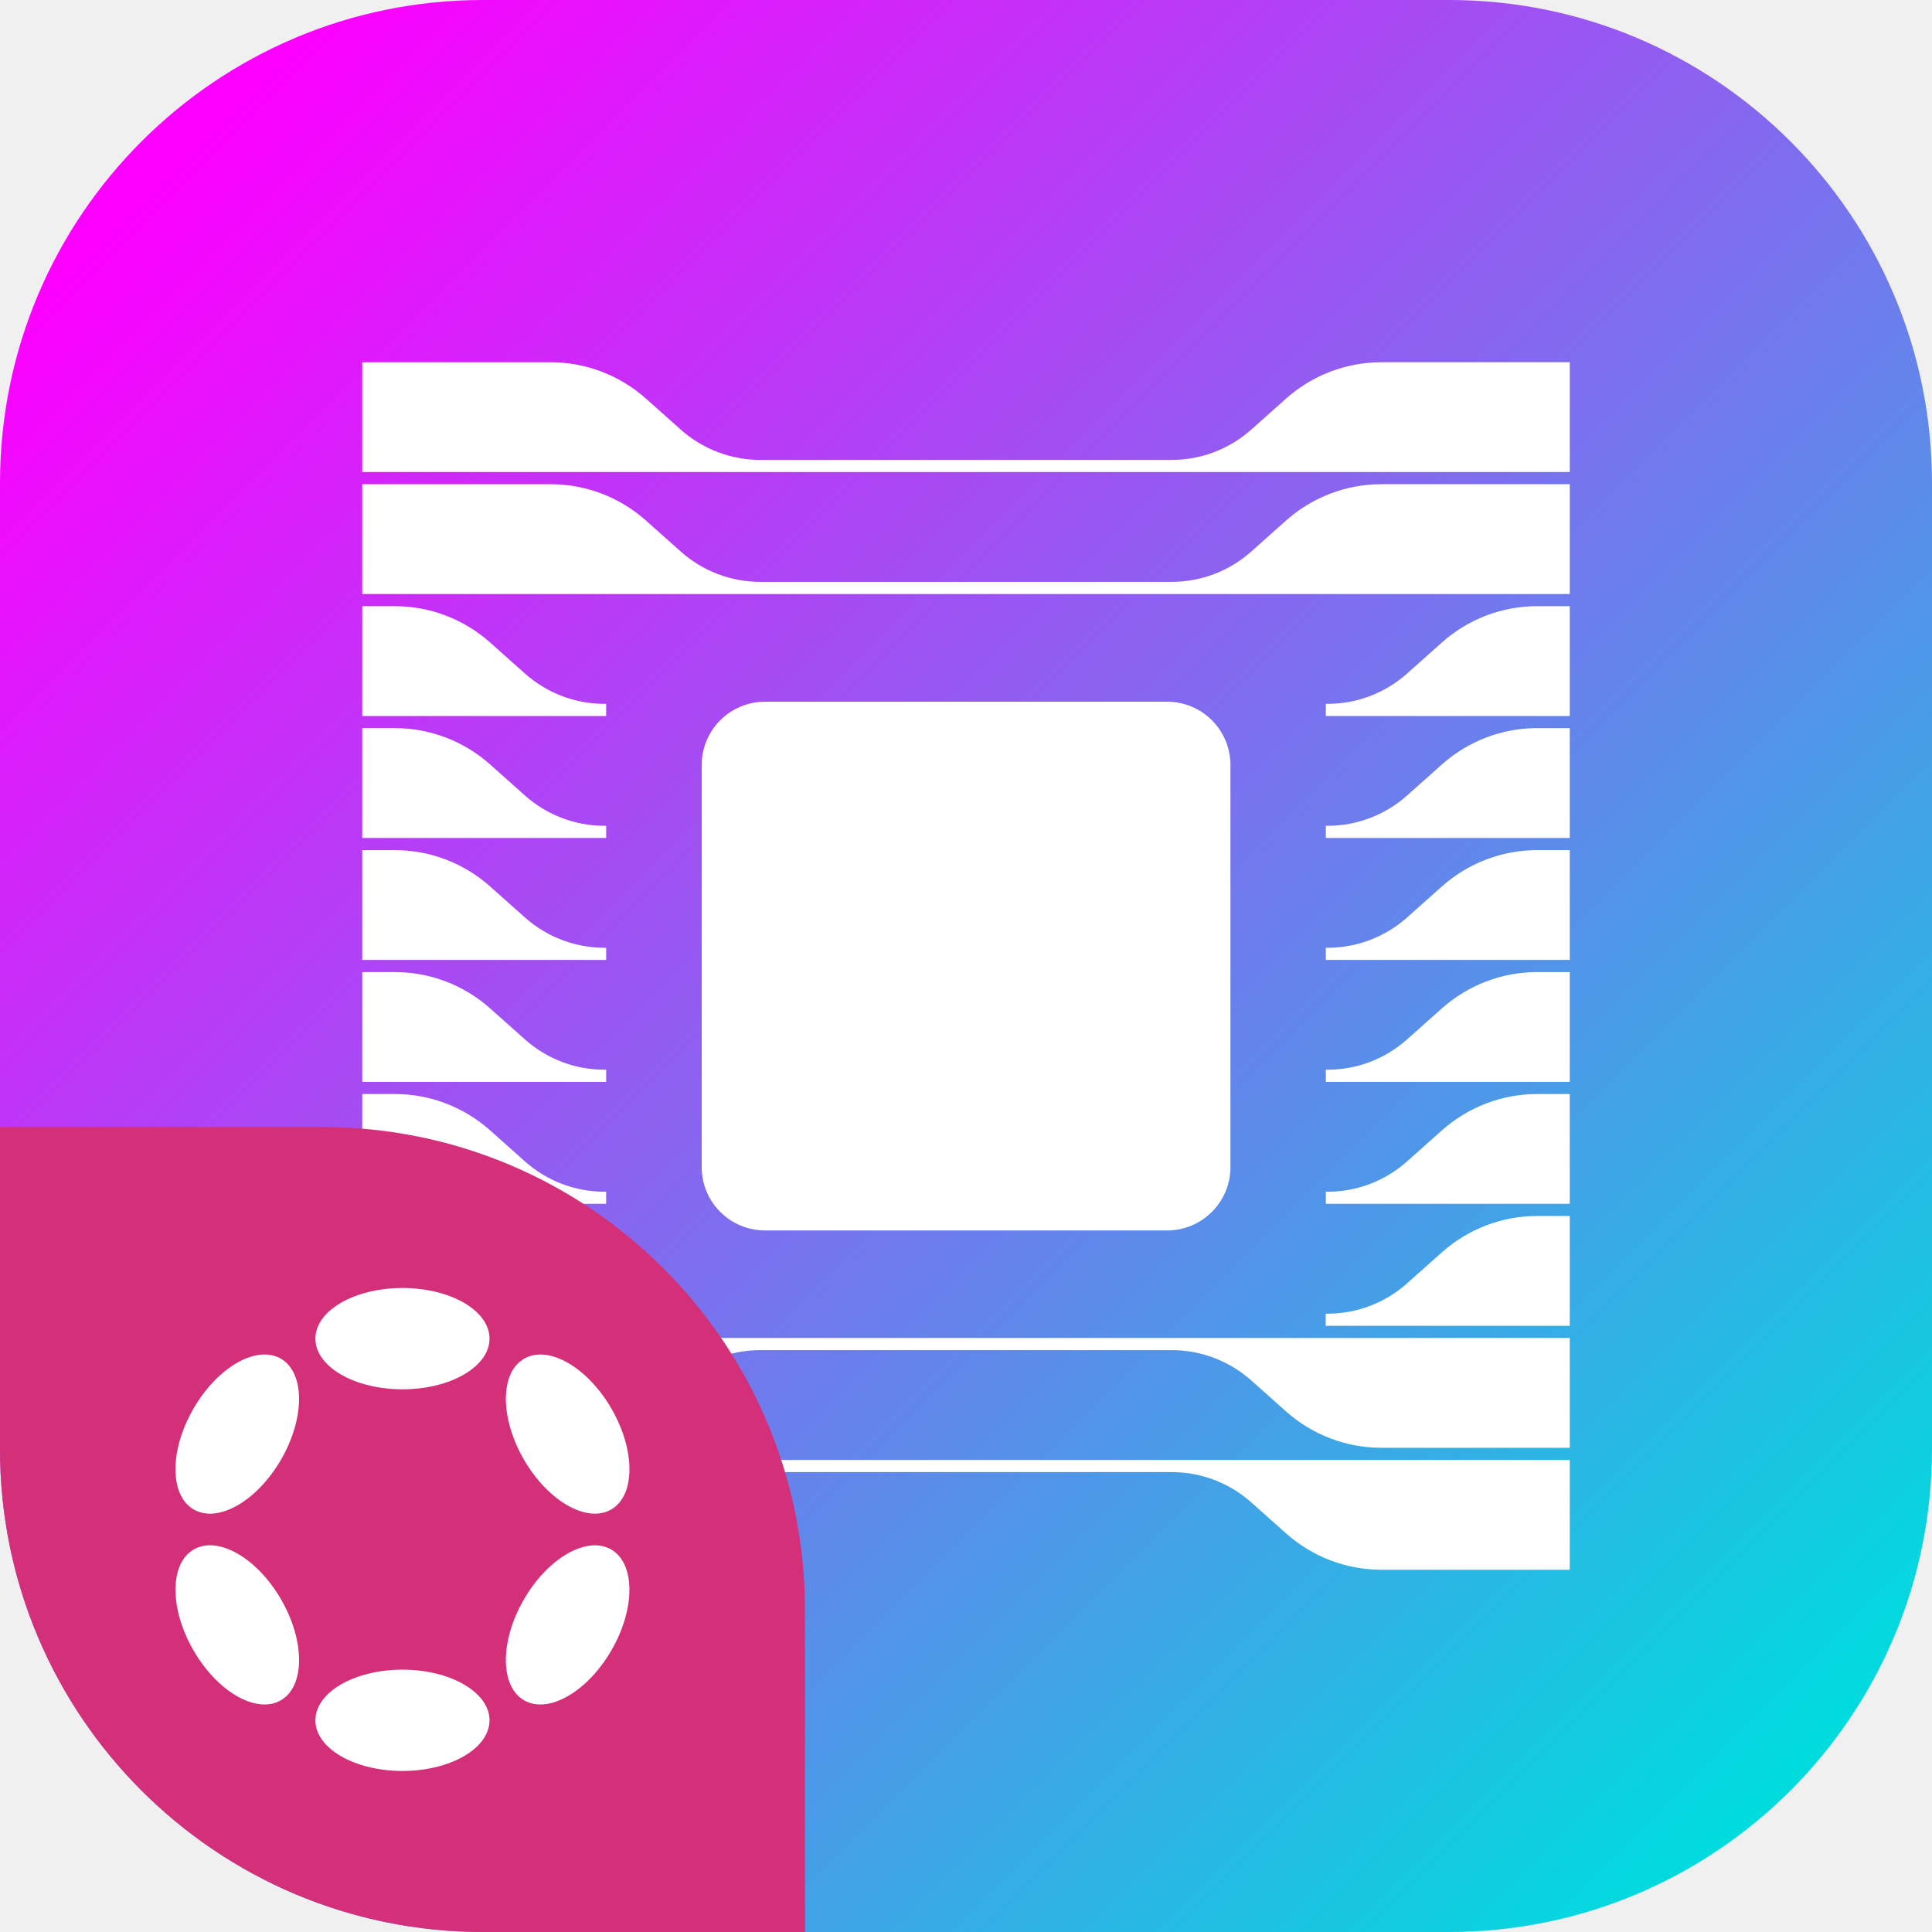
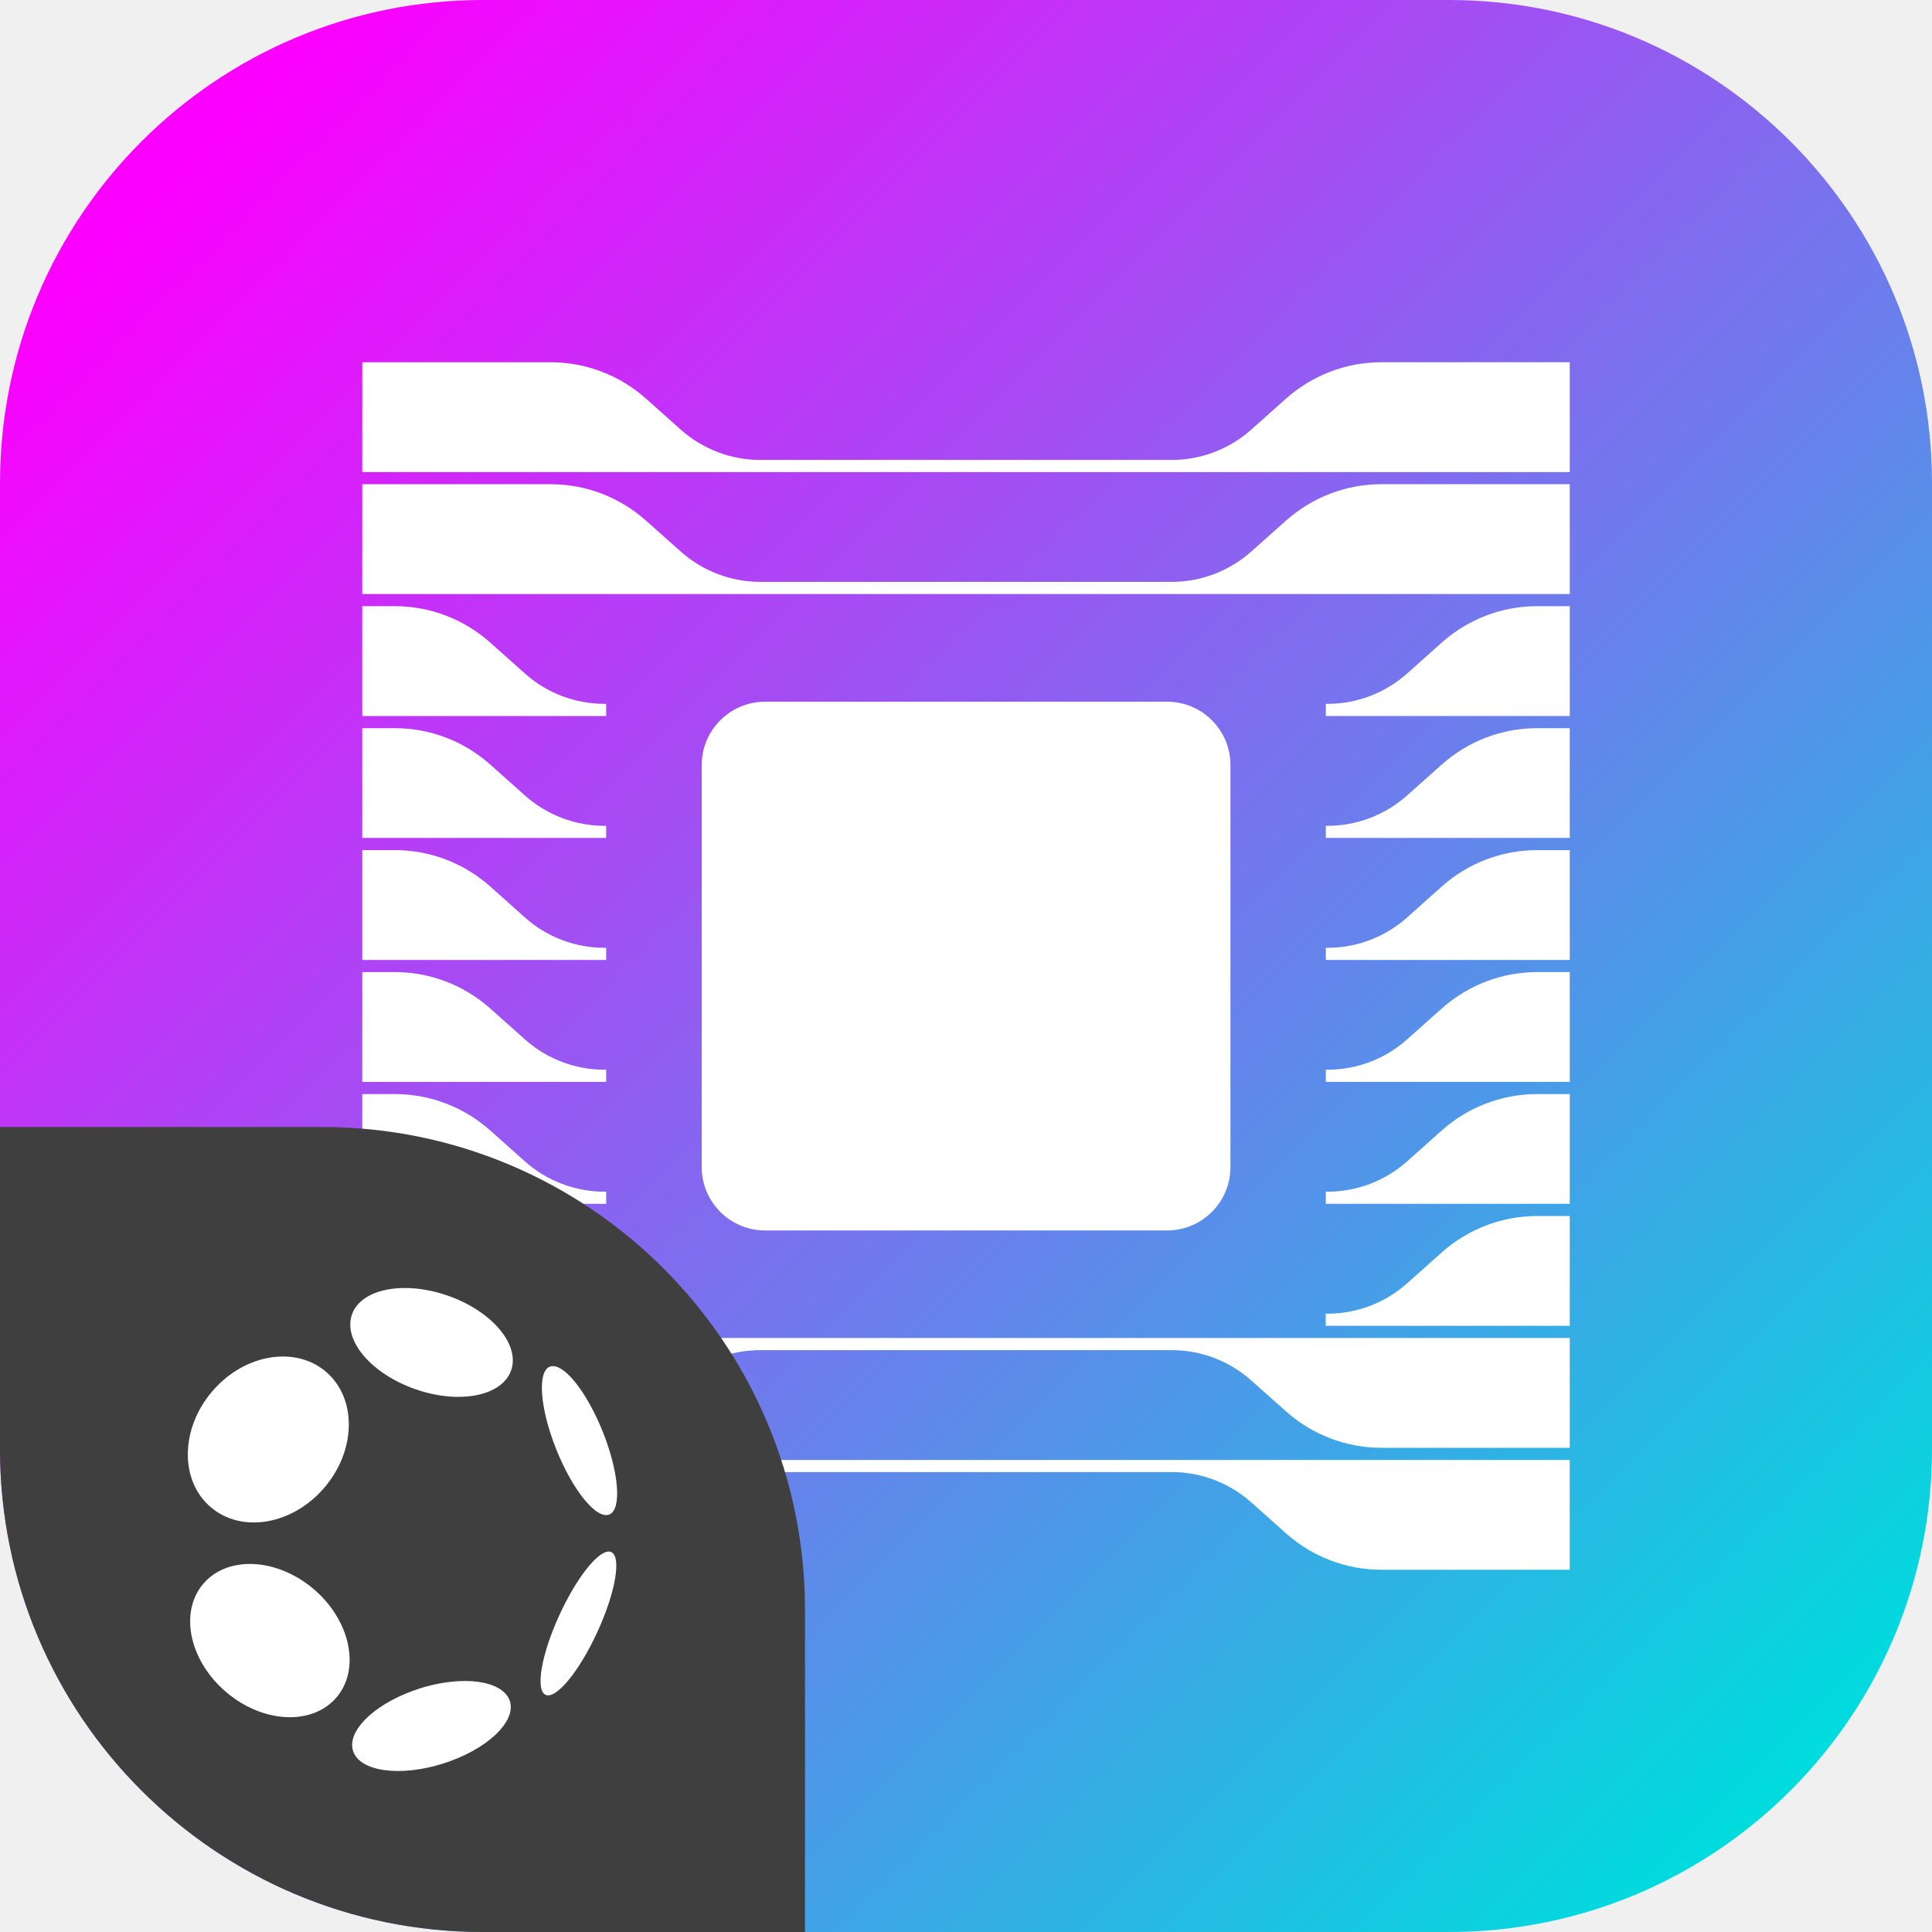
<svg xmlns="http://www.w3.org/2000/svg" width="48" height="48" viewBox="0 0 48 48" fill="none">
-   <g clip-path="url(#clip0_5738_12070)">
-     <path d="M0 12C0 5.373 5.373 0 12 0H36C42.627 0 48 5.373 48 12V36C48 42.627 42.627 48 36 48H12C5.373 48 0 42.627 0 36V12Z" fill="url(#paint0_linear_5738_12070)" />
-     <path fill-rule="evenodd" clip-rule="evenodd" d="M13.682 9C14.554 9 15.396 9.322 16.05 9.904L16.912 10.673C17.457 11.158 18.159 11.426 18.885 11.426H29.115C29.841 11.426 30.543 11.158 31.088 10.673L31.95 9.904C32.604 9.322 33.446 9 34.318 9H39V11.728H9V9H13.682ZM34.318 39C33.446 39 32.604 38.678 31.95 38.095L31.088 37.327C30.543 36.842 29.841 36.574 29.115 36.574H18.885C18.159 36.574 17.457 36.842 16.912 37.327L16.05 38.095C15.396 38.678 14.554 39 13.682 39H9V36.272H39V39H34.318ZM34.318 12.03C33.446 12.03 32.604 12.351 31.95 12.934L31.088 13.702C30.543 14.188 29.841 14.456 29.115 14.456H18.885C18.159 14.456 17.457 14.188 16.912 13.702L16.05 12.934C15.396 12.351 14.554 12.03 13.682 12.03H9V14.758H39V12.03H34.318ZM34.318 35.97C33.446 35.97 32.604 35.648 31.95 35.066L31.088 34.297C30.543 33.812 29.841 33.544 29.115 33.544H18.885C18.159 33.544 17.457 33.812 16.912 34.297L16.05 35.066C15.396 35.648 14.554 35.97 13.682 35.97H9V33.242H39V35.97H34.318ZM38.188 15.06C37.316 15.06 36.475 15.382 35.821 15.965L34.959 16.733C34.414 17.219 33.712 17.487 32.986 17.487H32.94V17.789H39V15.06H38.188ZM32.94 20.517H32.986C33.712 20.517 34.414 20.249 34.959 19.763L35.821 18.995C36.475 18.412 37.316 18.09 38.188 18.09H39V20.819H32.94V20.517ZM15.06 17.789V17.487H15.014C14.288 17.487 13.586 17.219 13.041 16.733L12.179 15.965C11.525 15.382 10.684 15.06 9.812 15.06H9V17.789H15.06ZM15.06 20.517V20.819H9V18.09H9.812C10.684 18.09 11.525 18.412 12.179 18.995L13.041 19.763C13.586 20.249 14.288 20.517 15.014 20.517H15.06ZM15.06 23.547H15.014C14.288 23.547 13.586 23.279 13.041 22.794L12.179 22.026C11.525 21.443 10.684 21.121 9.812 21.121H9V23.849H15.06V23.547ZM32.94 23.849H39V21.121H38.188C37.316 21.121 36.475 21.443 35.821 22.026L34.959 22.794C34.414 23.279 33.712 23.547 32.986 23.547H32.94V23.849ZM32.94 26.577H32.986C33.712 26.577 34.414 26.309 34.959 25.823L35.821 25.055C36.475 24.473 37.316 24.151 38.188 24.151H39V26.879H32.94V26.577ZM15.06 26.577H15.014C14.288 26.577 13.586 26.309 13.041 25.823L12.179 25.055C11.525 24.473 10.684 24.151 9.812 24.151H9V26.879H15.06V26.577ZM15.06 29.608H15.014C14.288 29.608 13.586 29.34 13.041 28.854L12.179 28.086C11.525 27.503 10.684 27.181 9.812 27.181H9V29.909H15.06V29.608ZM32.94 29.909H39V27.181H38.188C37.316 27.181 36.475 27.503 35.821 28.086L34.959 28.854C34.414 29.34 33.712 29.608 32.986 29.608H32.94V29.909ZM32.937 32.638H32.986C33.712 32.638 34.414 32.37 34.959 31.884L35.821 31.116C36.475 30.533 37.316 30.211 38.188 30.211H39V32.94H32.937V32.638ZM15.063 32.94V32.638H15.014C14.288 32.638 13.586 32.37 13.041 31.884L12.179 31.116C11.525 30.533 10.684 30.211 9.812 30.211H9V32.94H15.063ZM30.57 19.007C30.57 18.138 29.866 17.434 28.997 17.434H19.008C18.138 17.434 17.434 18.138 17.434 19.007V28.997C17.434 29.866 18.138 30.57 19.008 30.57H28.997C29.866 30.57 30.57 29.866 30.57 28.997V19.007Z" fill="white" />
-     <path d="M0 28H8C14.627 28 20 33.373 20 40V48H12C5.373 48 0 42.627 0 36V28Z" fill="#D43079" />
-     <path d="M9.999 34.517C11.193 34.517 12.162 33.953 12.162 33.258C12.162 32.563 11.193 32 9.999 32C8.804 32 7.836 32.563 7.836 33.258C7.836 33.953 8.804 34.517 9.999 34.517Z" fill="white" />
-     <path d="M9.999 43.999C11.193 43.999 12.162 43.436 12.162 42.741C12.162 42.046 11.193 41.482 9.999 41.482C8.804 41.482 7.836 42.046 7.836 42.741C7.836 43.436 8.804 43.999 9.999 43.999Z" fill="white" />
-     <path d="M6.985 36.259C7.582 35.224 7.578 34.103 6.976 33.755C6.374 33.408 5.402 33.965 4.805 35C4.207 36.035 4.211 37.155 4.813 37.503C5.415 37.851 6.388 37.294 6.985 36.259Z" fill="white" />
-     <path d="M15.192 40.999C15.789 39.965 15.786 38.844 15.184 38.496C14.583 38.149 13.611 38.706 13.014 39.741C12.416 40.776 12.42 41.897 13.021 42.244C13.623 42.592 14.595 42.034 15.192 40.999Z" fill="white" />
-     <path d="M6.976 42.244C7.579 41.896 7.582 40.775 6.985 39.74C6.388 38.705 5.416 38.148 4.814 38.496C4.212 38.844 4.208 39.965 4.805 41C5.402 42.035 6.374 42.592 6.976 42.244Z" fill="white" />
-     <path d="M15.185 37.503C15.786 37.156 15.79 36.035 15.193 35C14.595 33.965 13.623 33.408 13.022 33.756C12.42 34.103 12.417 35.224 13.014 36.259C13.611 37.294 14.583 37.851 15.185 37.503Z" fill="white" />
+   <g clip-path="url(#clip0_2991_1608)">
+     <path d="M0 12C0 5.373 5.373 0 12 0H36C42.627 0 48 5.373 48 12V36C48 42.627 42.627 48 36 48H12C5.373 48 0 42.627 0 36V12Z" fill="url(#paint0_linear_2991_1608)" />
+     <path d="M39 39H34.317C33.446 39 32.604 38.678 31.95 38.096L31.088 37.327C30.543 36.842 29.841 36.573 29.115 36.573H18.885C18.159 36.573 17.457 36.842 16.912 37.327L16.05 38.096C15.396 38.678 14.554 39 13.683 39H9V36.272H39V39ZM39 35.97H34.317C33.446 35.97 32.604 35.648 31.95 35.065L31.088 34.298C30.543 33.812 29.842 33.544 29.115 33.544H18.885C18.158 33.544 17.457 33.812 16.912 34.298L16.05 35.065C15.396 35.648 14.554 35.97 13.683 35.97H9V33.242H39V35.97ZM9.812 30.212C10.683 30.212 11.526 30.533 12.18 31.116L13.041 31.884C13.586 32.37 14.288 32.638 15.015 32.638H15.063V32.94H9V30.212H9.812ZM39 32.94H32.937V32.638H32.985C33.712 32.638 34.414 32.37 34.959 31.884L35.82 31.116C36.474 30.533 37.317 30.212 38.188 30.212H39V32.94ZM28.997 17.434C29.866 17.434 30.57 18.138 30.57 19.007V28.996C30.57 29.865 29.866 30.57 28.997 30.57H19.008C18.139 30.57 17.434 29.865 17.434 28.996V19.007C17.434 18.138 18.139 17.434 19.008 17.434H28.997ZM9.812 27.182C10.683 27.182 11.526 27.503 12.18 28.086L13.041 28.854C13.586 29.339 14.288 29.607 15.015 29.607H15.06V29.909H9V27.182H9.812ZM39 29.909H32.94V29.607H32.985C33.712 29.607 34.414 29.339 34.959 28.854L35.82 28.086C36.474 27.503 37.317 27.182 38.188 27.182H39V29.909ZM9.812 24.151C10.683 24.151 11.526 24.473 12.18 25.056L13.041 25.823C13.586 26.309 14.288 26.577 15.015 26.577H15.06V26.879H9V24.151H9.812ZM39 26.879H32.94V26.577H32.985C33.712 26.577 34.414 26.309 34.959 25.823L35.82 25.056C36.474 24.473 37.317 24.151 38.188 24.151H39V26.879ZM9.812 21.121C10.683 21.121 11.526 21.442 12.18 22.025L13.041 22.794C13.586 23.28 14.288 23.548 15.015 23.548H15.06V23.85H9V21.121H9.812ZM39 23.85H32.94V23.548H32.985C33.712 23.548 34.414 23.28 34.959 22.794L35.82 22.025C36.474 21.442 37.317 21.121 38.188 21.121H39V23.85ZM9.812 18.091C10.683 18.091 11.526 18.412 12.18 18.995L13.041 19.763C13.586 20.248 14.288 20.517 15.015 20.517H15.06V20.818H9V18.091H9.812ZM39 20.818H32.94V20.517H32.985C33.712 20.517 34.414 20.248 34.959 19.763L35.82 18.995C36.474 18.412 37.317 18.091 38.188 18.091H39V20.818ZM9.812 15.06C10.683 15.06 11.526 15.382 12.18 15.965L13.041 16.733C13.586 17.219 14.288 17.487 15.015 17.487H15.06V17.789H9V15.06H9.812ZM39 17.789H32.94V17.487H32.985C33.712 17.487 34.414 17.219 34.959 16.733L35.82 15.965C36.474 15.382 37.317 15.06 38.188 15.06H39V17.789ZM13.683 12.03C14.554 12.03 15.396 12.352 16.05 12.935L16.912 13.702C17.457 14.188 18.158 14.456 18.885 14.456H29.115C29.842 14.456 30.543 14.188 31.088 13.702L31.95 12.935C32.604 12.352 33.446 12.03 34.317 12.03H39V14.758H9V12.03H13.683ZM13.683 9C14.554 9 15.396 9.322 16.05 9.904L16.912 10.673C17.457 11.158 18.159 11.427 18.885 11.427H29.115C29.841 11.427 30.543 11.158 31.088 10.673L31.95 9.904C32.604 9.322 33.446 9 34.317 9H39V11.729H9V9H13.683Z" fill="white" />
+     <path d="M0 28H8C14.627 28 20 33.373 20 40V48H12C5.373 48 0 42.627 0 36V28Z" fill="#3F3F3F" />
+     <path d="M11.549 41.764C12.128 41.764 12.565 41.941 12.668 42.265C12.829 42.78 12.088 43.473 11.012 43.814C9.936 44.155 8.933 44.014 8.771 43.499C8.62 43.017 9.262 42.377 10.229 42.019L10.427 41.949C10.824 41.824 11.21 41.764 11.549 41.764Z" fill="white" />
+     <path d="M6.209 38.856C6.728 38.856 7.301 39.064 7.787 39.475C8.703 40.251 8.962 41.456 8.366 42.165C7.769 42.875 6.541 42.82 5.624 42.044C4.736 41.293 4.465 40.139 4.992 39.422L5.047 39.354C5.326 39.02 5.748 38.856 6.209 38.856Z" fill="white" />
+     <path d="M15.123 38.548C15.148 38.548 15.169 38.551 15.188 38.561C15.445 38.681 15.291 39.572 14.839 40.551C14.389 41.53 13.813 42.226 13.555 42.108C13.296 41.988 13.451 41.096 13.902 40.117C14.318 39.213 14.842 38.548 15.123 38.548Z" fill="white" />
+     <path d="M7.028 33.702C7.423 33.702 7.802 33.826 8.103 34.085C8.872 34.747 8.851 36.035 8.058 36.961C7.264 37.889 5.998 38.103 5.23 37.44C4.461 36.779 4.482 35.49 5.275 34.565C5.757 34.002 6.413 33.702 7.028 33.702Z" fill="white" />
+     <path d="M13.738 33.941C14.066 33.941 14.595 34.624 14.971 35.559C15.379 36.574 15.453 37.5 15.138 37.627C14.821 37.755 14.235 37.037 13.826 36.023C13.418 35.01 13.342 34.083 13.659 33.955C13.684 33.945 13.71 33.941 13.738 33.941Z" fill="white" />
+     <path d="M10.059 32C10.39 32 10.756 32.061 11.125 32.19C12.218 32.572 12.922 33.401 12.7 34.043C12.479 34.685 11.412 34.897 10.319 34.514C9.226 34.132 8.521 33.303 8.743 32.661C8.889 32.236 9.407 32 10.059 32Z" fill="white" />
  </g>
  <defs>
-     <linearGradient id="paint0_linear_5738_12070" x1="0" y1="0" x2="48" y2="48" gradientUnits="userSpaceOnUse">
+     <linearGradient id="paint0_linear_2991_1608" x1="0" y1="0" x2="48" y2="48" gradientUnits="userSpaceOnUse">
      <stop offset="0.089" stop-color="#FC00FF" />
      <stop offset="0.923" stop-color="#00DBDE" />
    </linearGradient>
-     <clipPath id="clip0_5738_12070">
+     <clipPath id="clip0_2991_1608">
      <rect width="48" height="48" fill="white" />
    </clipPath>
  </defs>
</svg>
